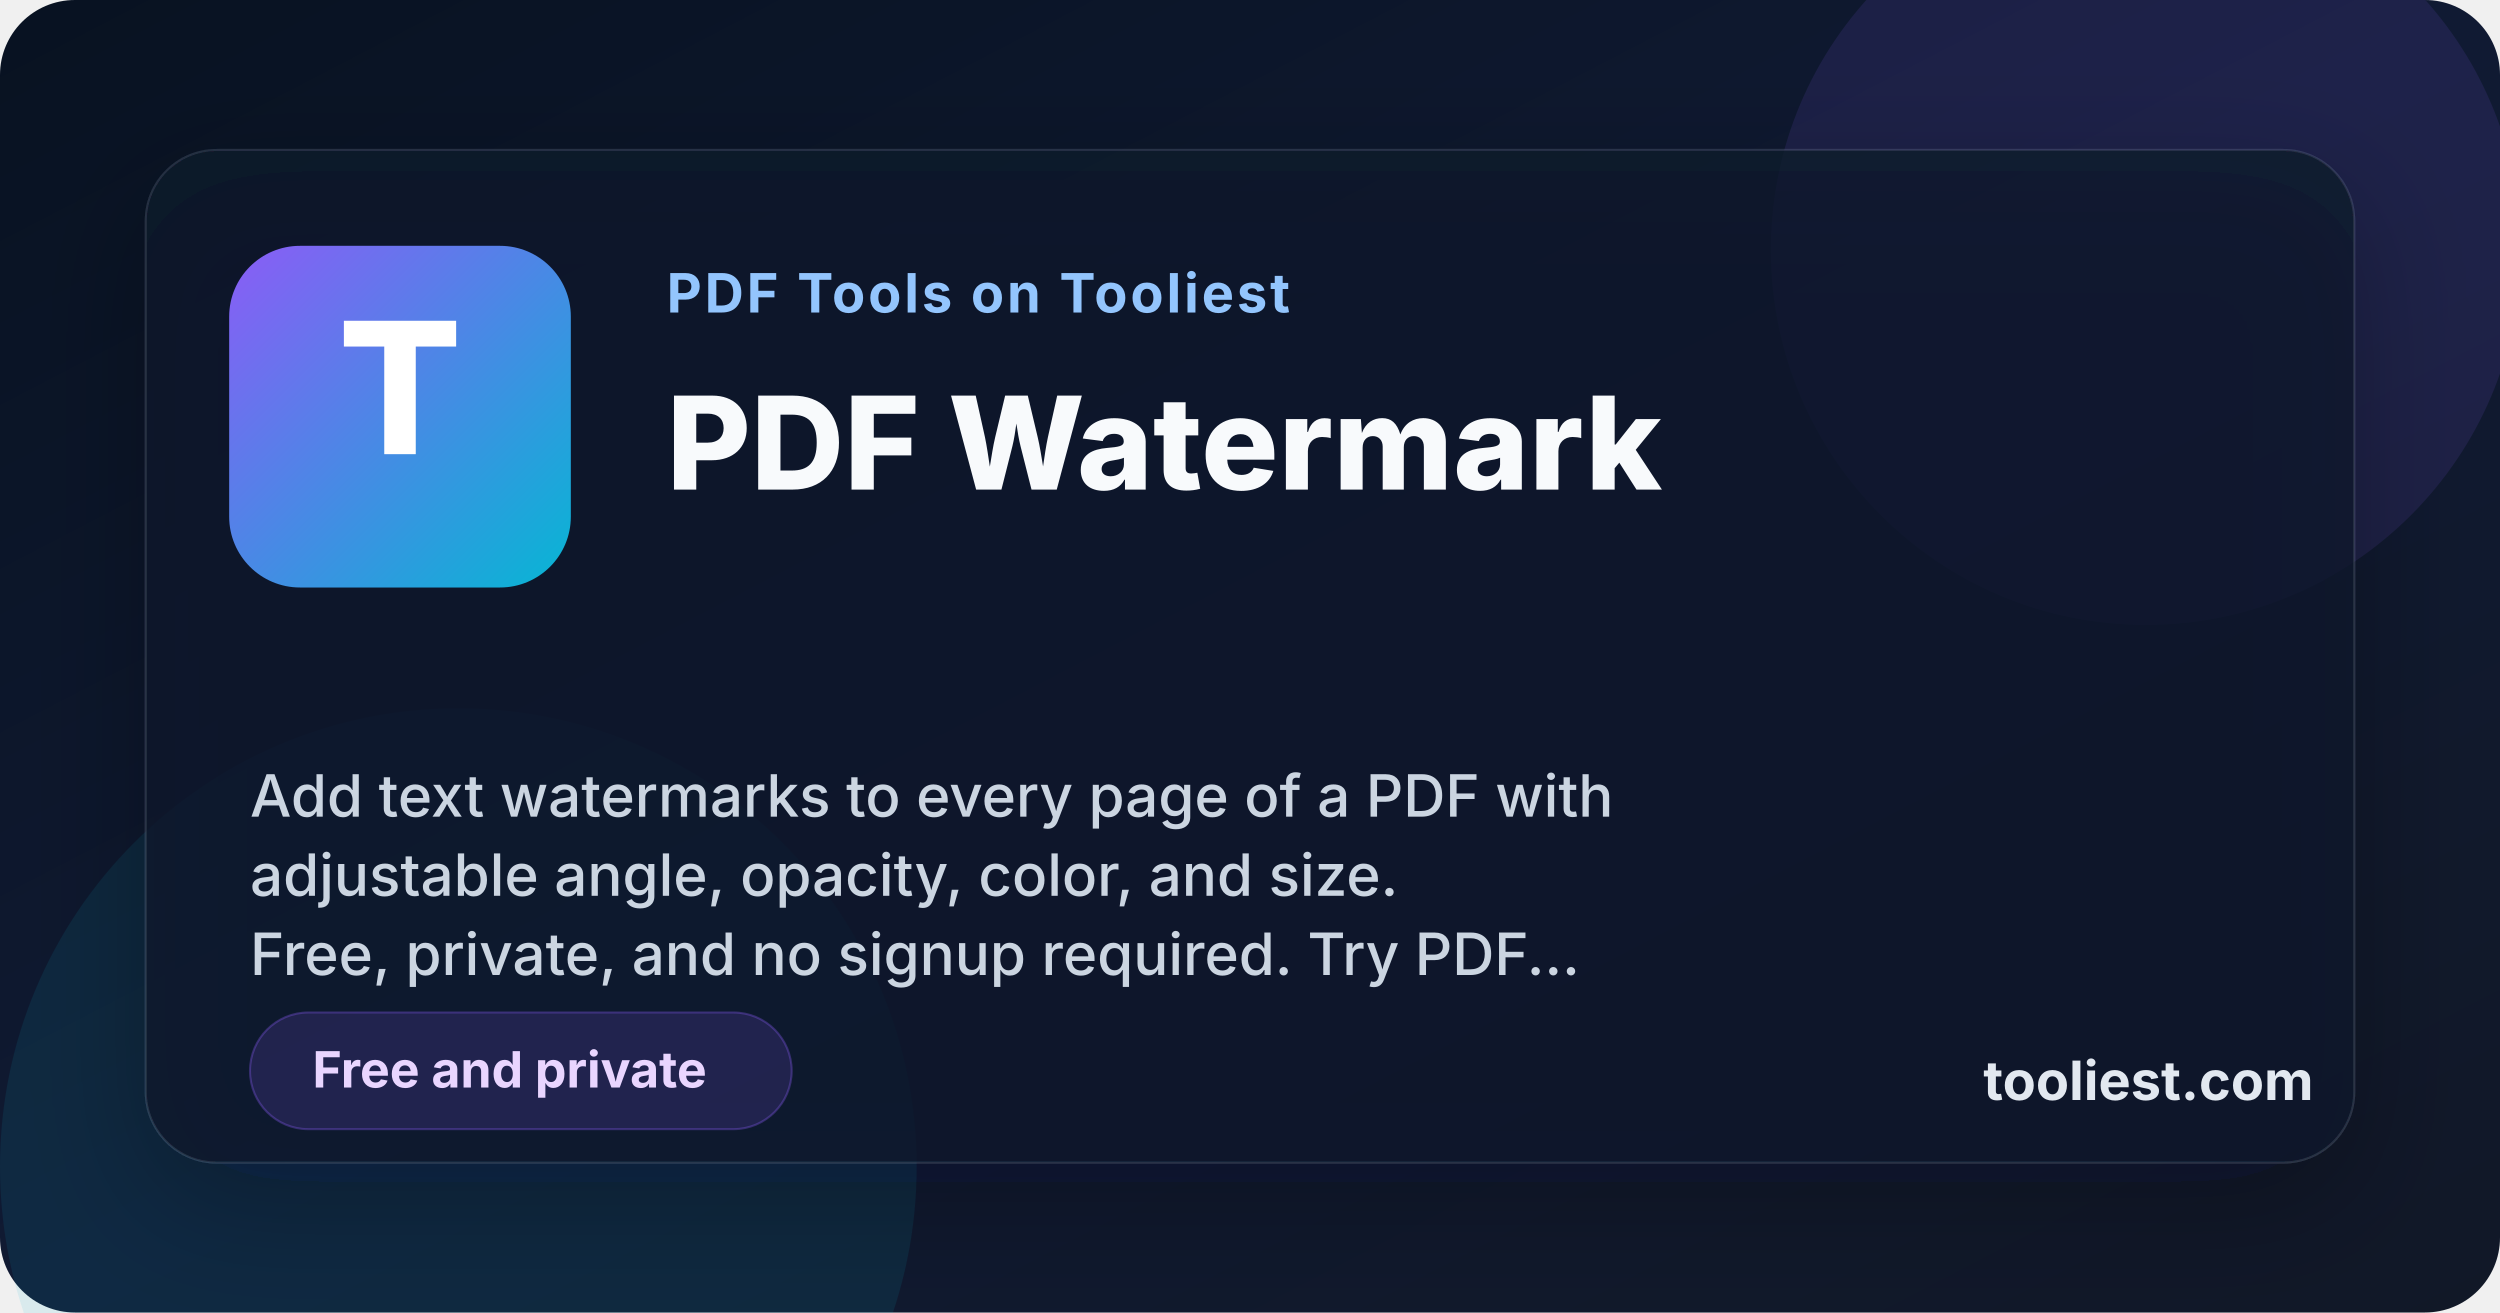
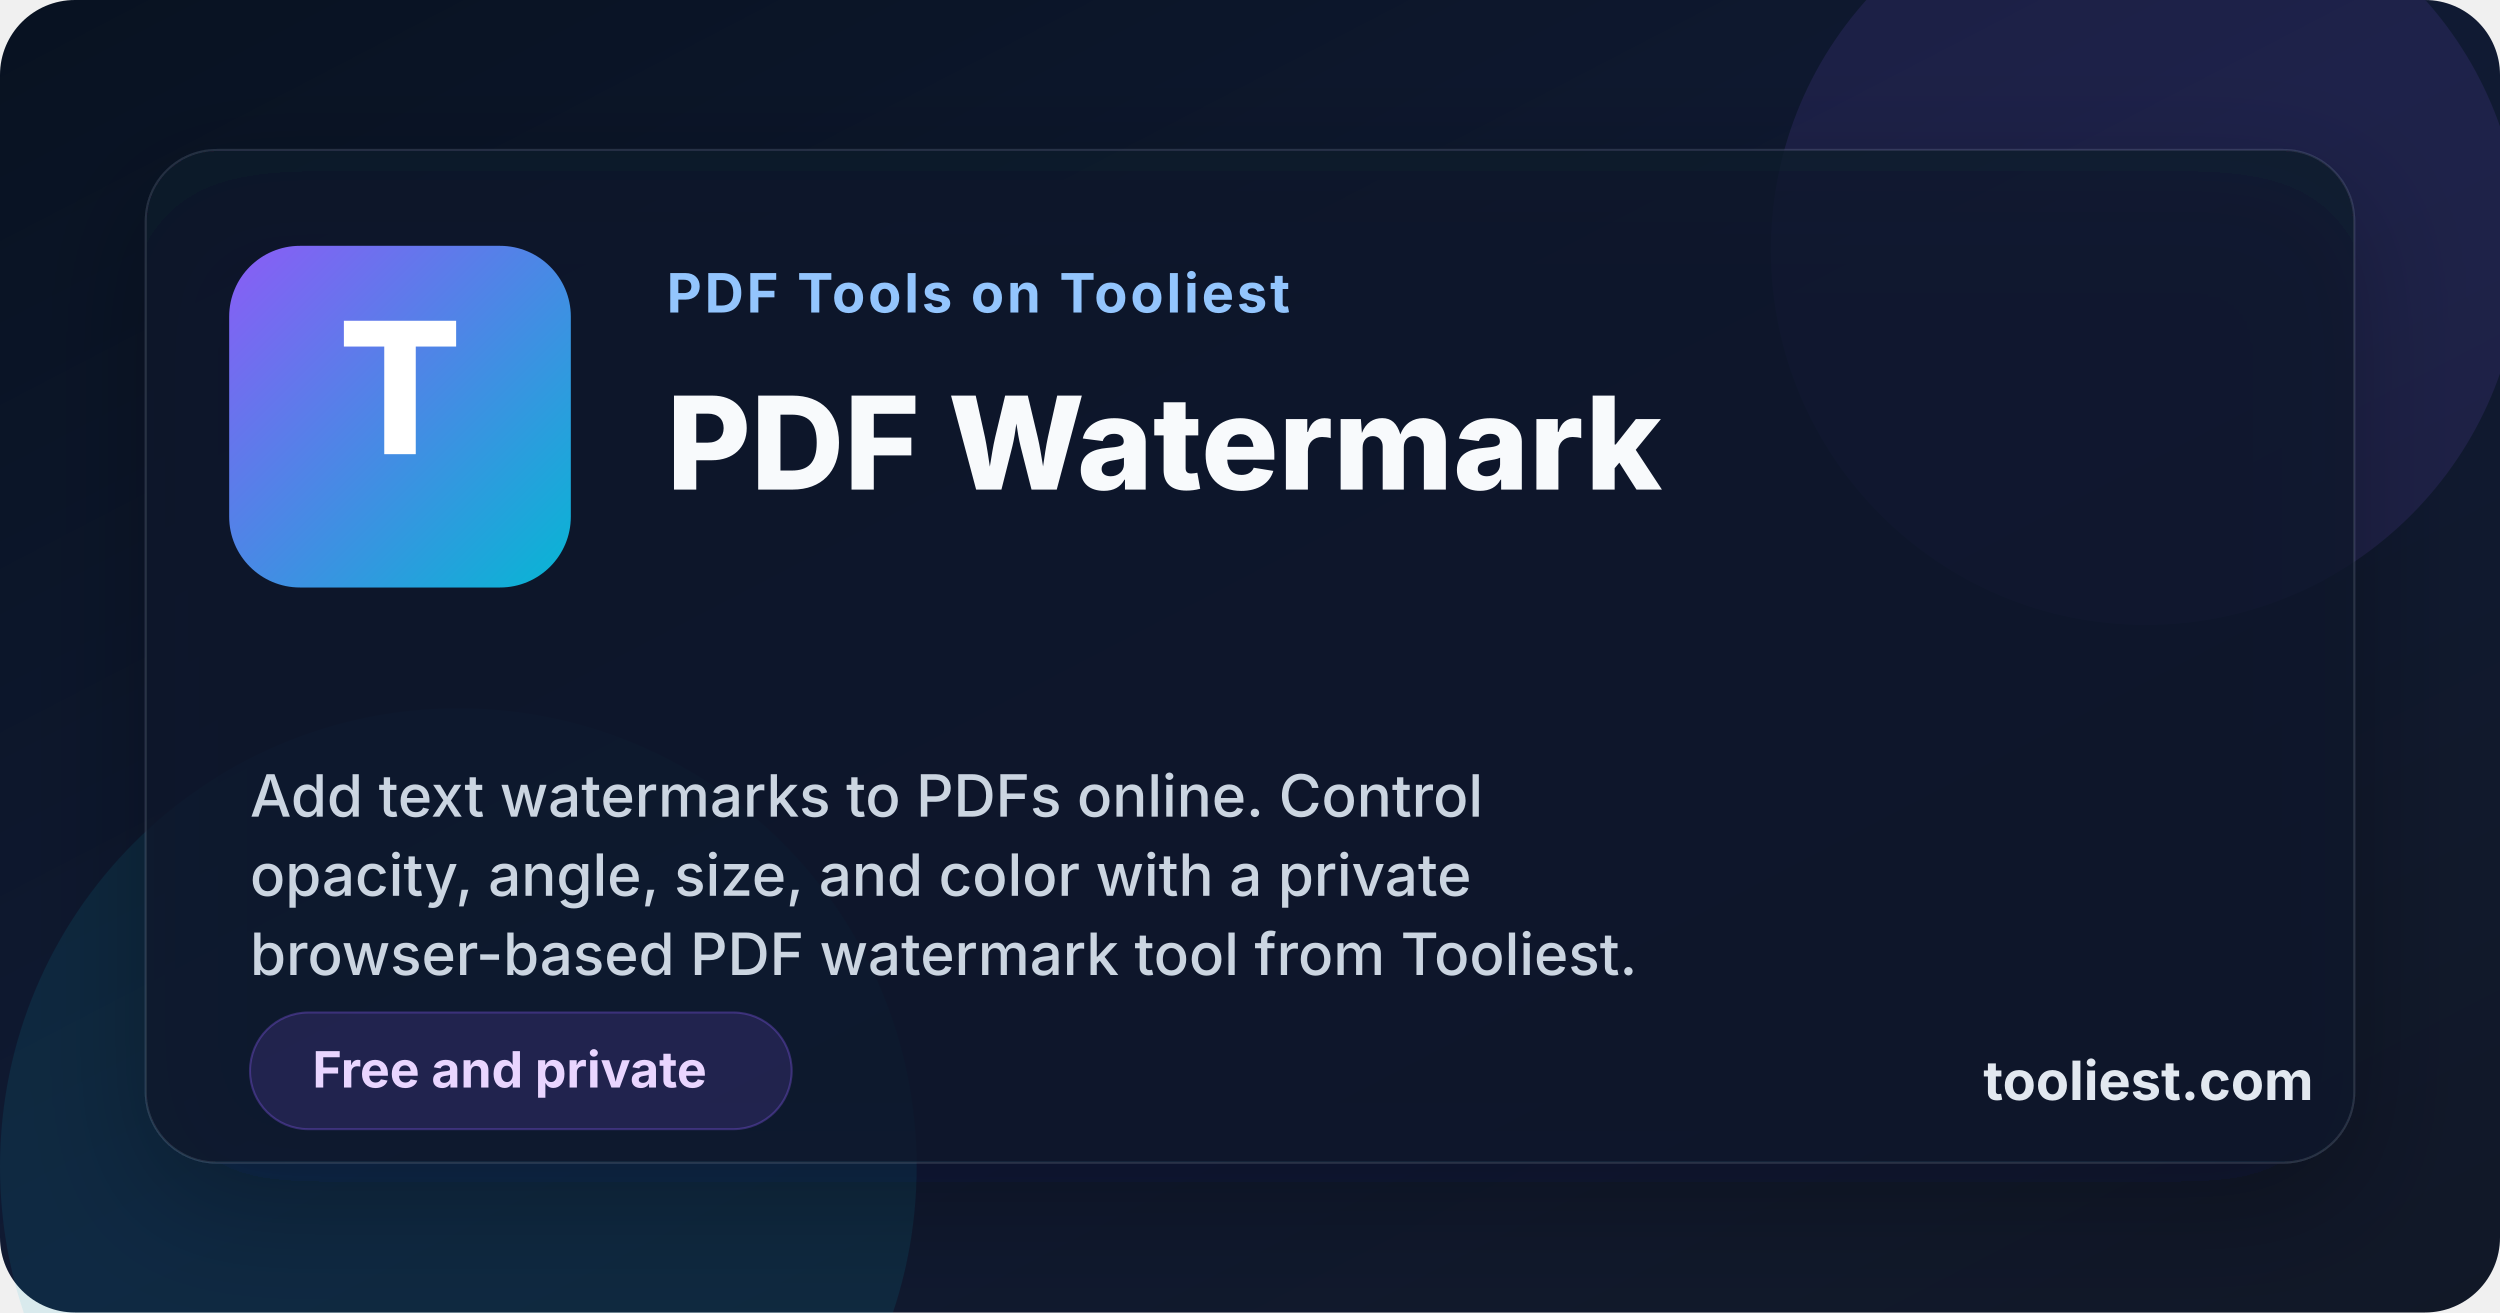
<svg xmlns="http://www.w3.org/2000/svg" width="1200" height="630" viewBox="0 0 1200 630" role="img" aria-labelledby="title desc">
  <defs>
    <linearGradient id="bg" x1="0%" x2="100%" y1="0%" y2="100%">
      <stop offset="0%" stop-color="#081221" />
      <stop offset="50%" stop-color="#101a33" />
      <stop offset="100%" stop-color="#111827" />
    </linearGradient>
    <linearGradient id="accent" x1="0%" x2="100%" y1="0%" y2="100%">
      <stop offset="0%" stop-color="#8b5cf6" />
      <stop offset="100%" stop-color="#06b6d4" />
    </linearGradient>
    <filter id="shadow" x="-20%" y="-20%" width="140%" height="140%">
      <feDropShadow dx="0" dy="20" stdDeviation="30" flood-color="#020617" flood-opacity="0.35" />
    </filter>
  </defs>
  <rect width="1200" height="630" fill="url(#bg)" rx="36" />
  <circle cx="1030" cy="120" r="180" fill="#8b5cf6" opacity="0.12" />
  <circle cx="220" cy="560" r="220" fill="#06b6d4" opacity="0.1" />
  <rect x="70" y="72" width="1060" height="486" rx="34" fill="rgba(15, 23, 42, 0.78)" stroke="rgba(148, 163, 184, 0.18)" filter="url(#shadow)" />
  <rect x="110" y="118" width="164" height="164" rx="34" fill="url(#accent)" />
  <text x="192" y="218" text-anchor="middle" font-family="Inter, Arial, sans-serif" font-size="88" font-weight="800" fill="#ffffff">T</text>
  <text x="320" y="150" font-family="Inter, Arial, sans-serif" font-size="26" font-weight="700" letter-spacing="1.4" fill="#93c5fd">PDF Tools on Tooliest</text>
  <text x="320" y="235" font-family="Inter, Arial, sans-serif" font-size="62" font-weight="800" fill="#f8fafc">PDF Watermark</text>
-   <text x="120" y="392" font-family="Inter, Arial, sans-serif" font-size="28" font-weight="500" fill="#cbd5e1">Add text watermarks to every page of a PDF with</text>
-   <text x="120" y="430" font-family="Inter, Arial, sans-serif" font-size="28" font-weight="500" fill="#cbd5e1">adjustable angle, opacity, color, and size.</text>
-   <text x="120" y="468" font-family="Inter, Arial, sans-serif" font-size="28" font-weight="500" fill="#cbd5e1">Free, private, and no signup required. Try PDF...</text>
+   <text x="120" y="392" font-family="Inter, Arial, sans-serif" font-size="28" font-weight="500" fill="#cbd5e1">Add text watermarks to PDFs online. Control</text>
+   <text x="120" y="430" font-family="Inter, Arial, sans-serif" font-size="28" font-weight="500" fill="#cbd5e1">opacity, angle, size, and color with a private</text>
+   <text x="120" y="468" font-family="Inter, Arial, sans-serif" font-size="28" font-weight="500" fill="#cbd5e1">browser-based PDF watermark tool from Tooliest.</text>
  <rect x="120" y="486" width="260" height="56" rx="28" fill="rgba(139, 92, 246, 0.16)" stroke="rgba(139, 92, 246, 0.32)" />
  <text x="150" y="522" font-family="Inter, Arial, sans-serif" font-size="24" font-weight="700" fill="#e9d5ff">Free and private</text>
  <text x="952" y="528" font-family="Inter, Arial, sans-serif" font-size="26" font-weight="700" fill="#e2e8f0">tooliest.com</text>
</svg>
